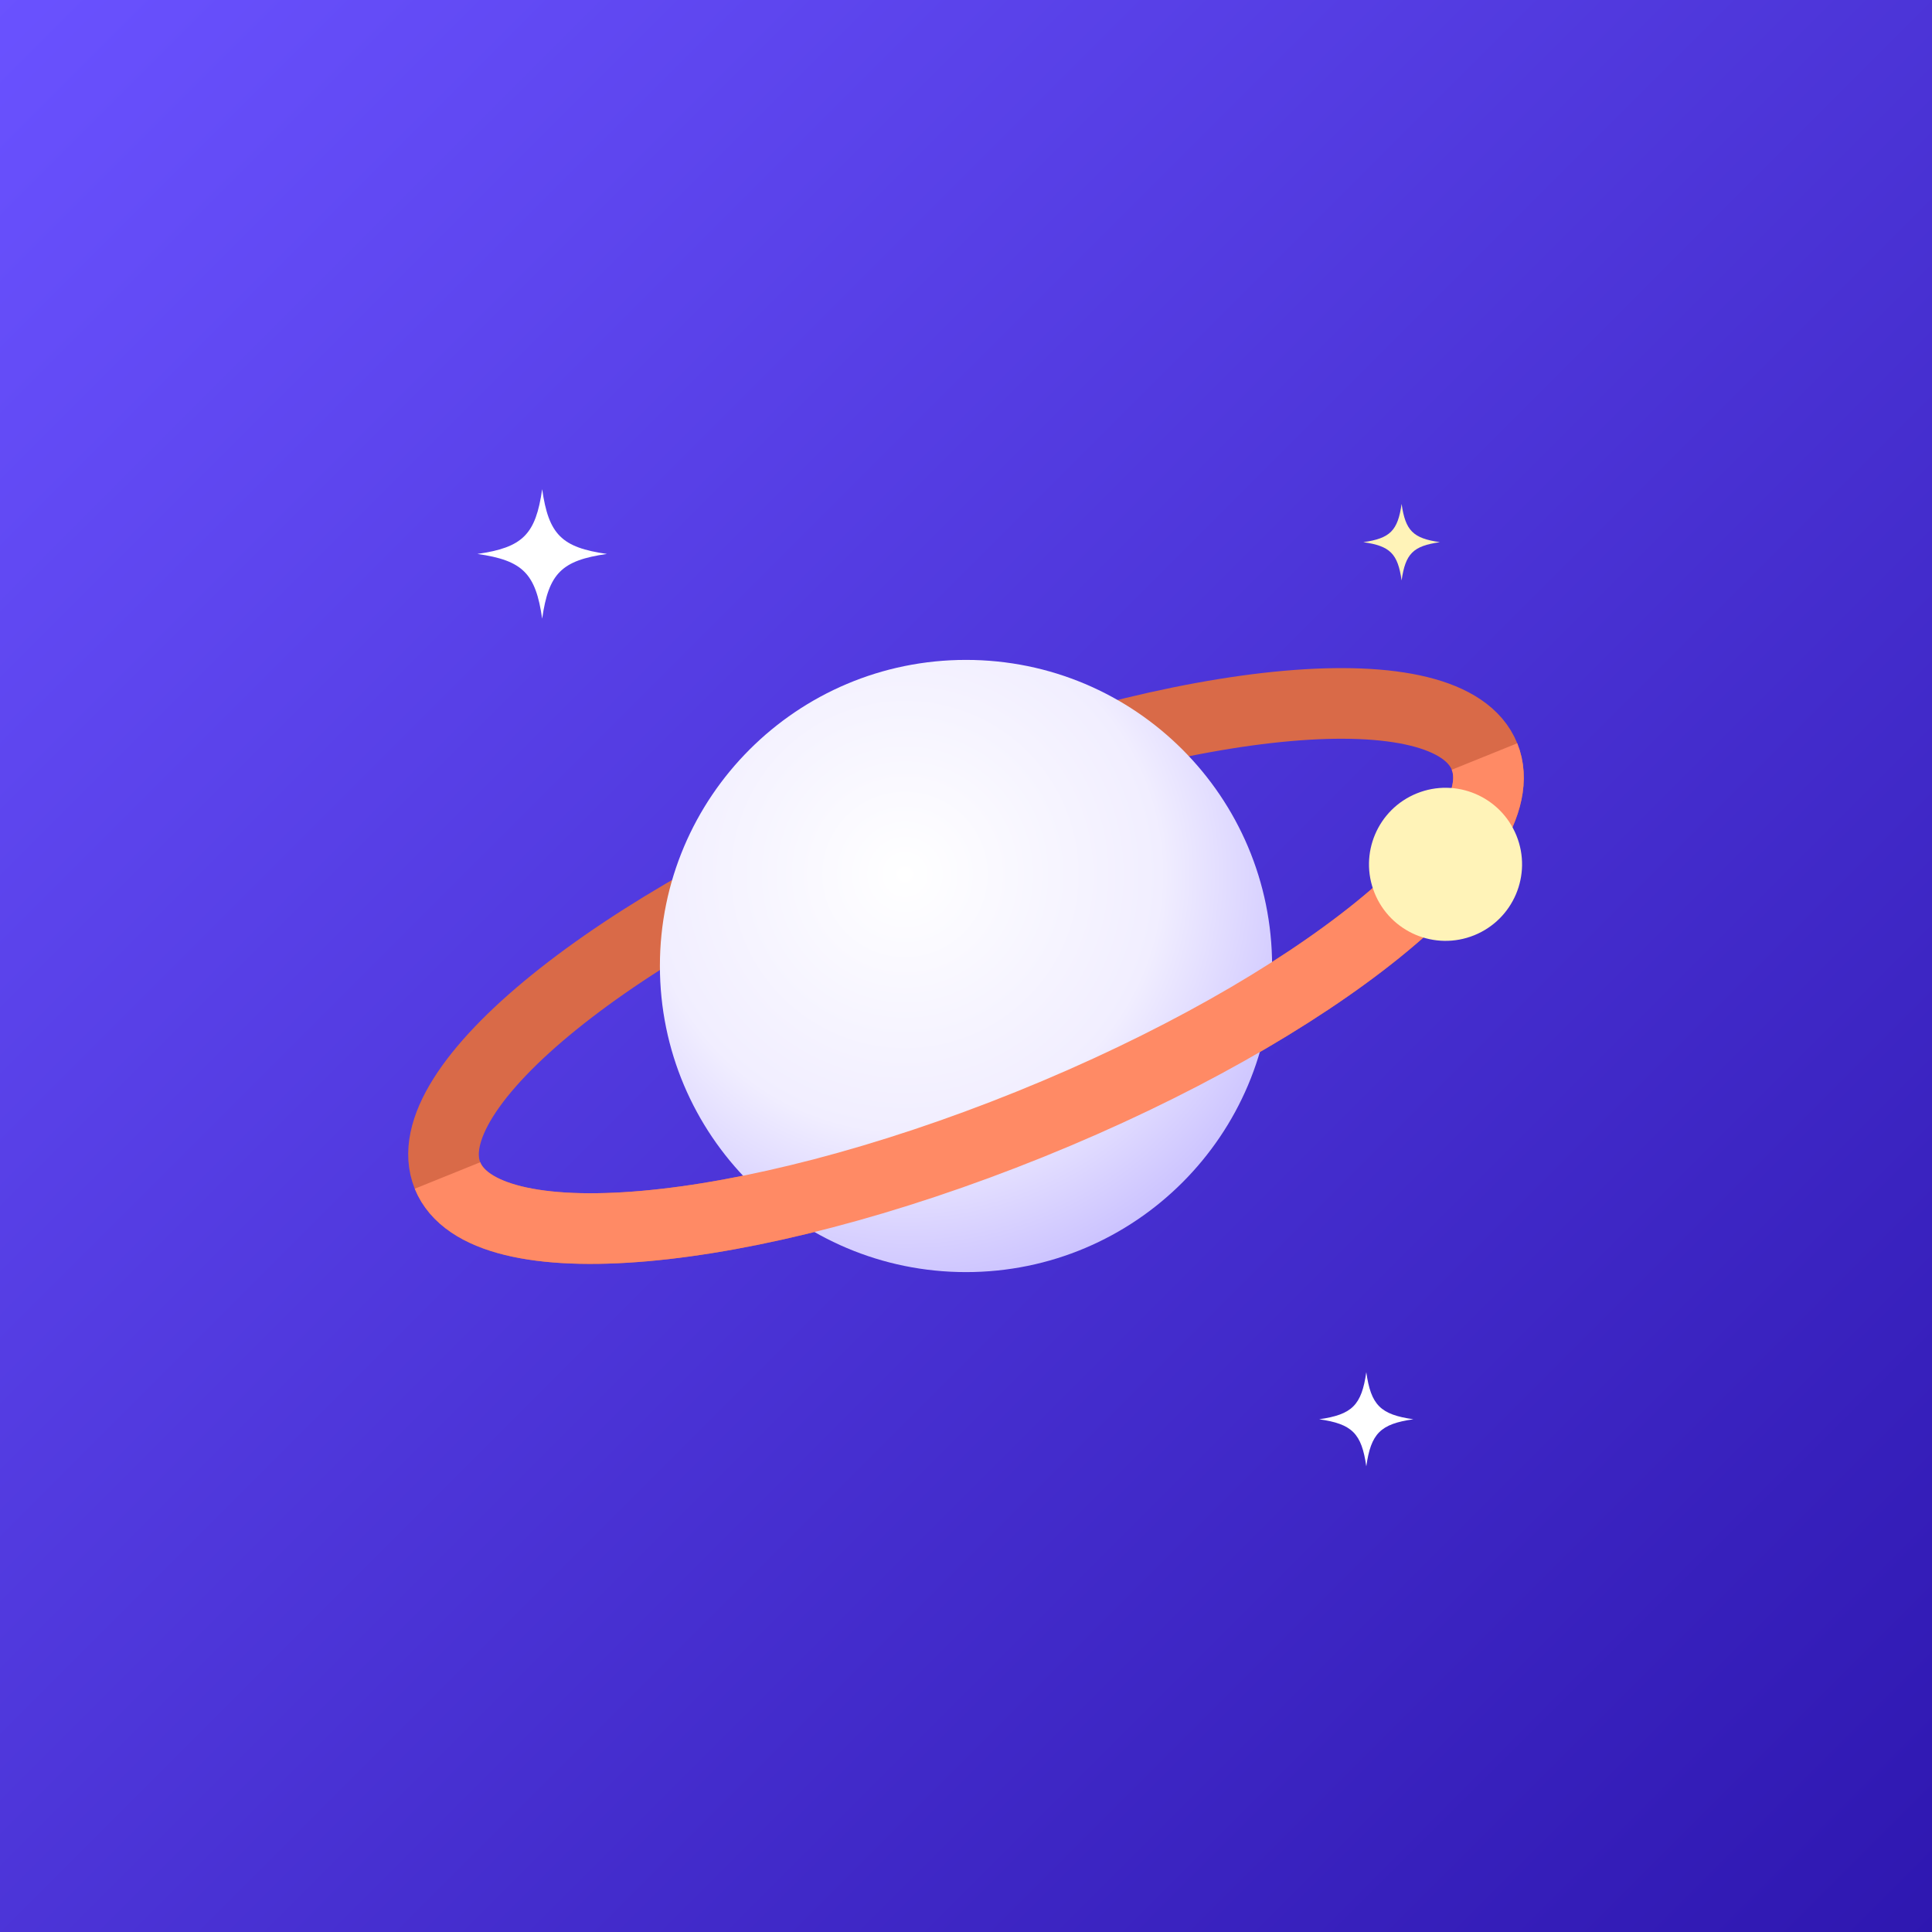
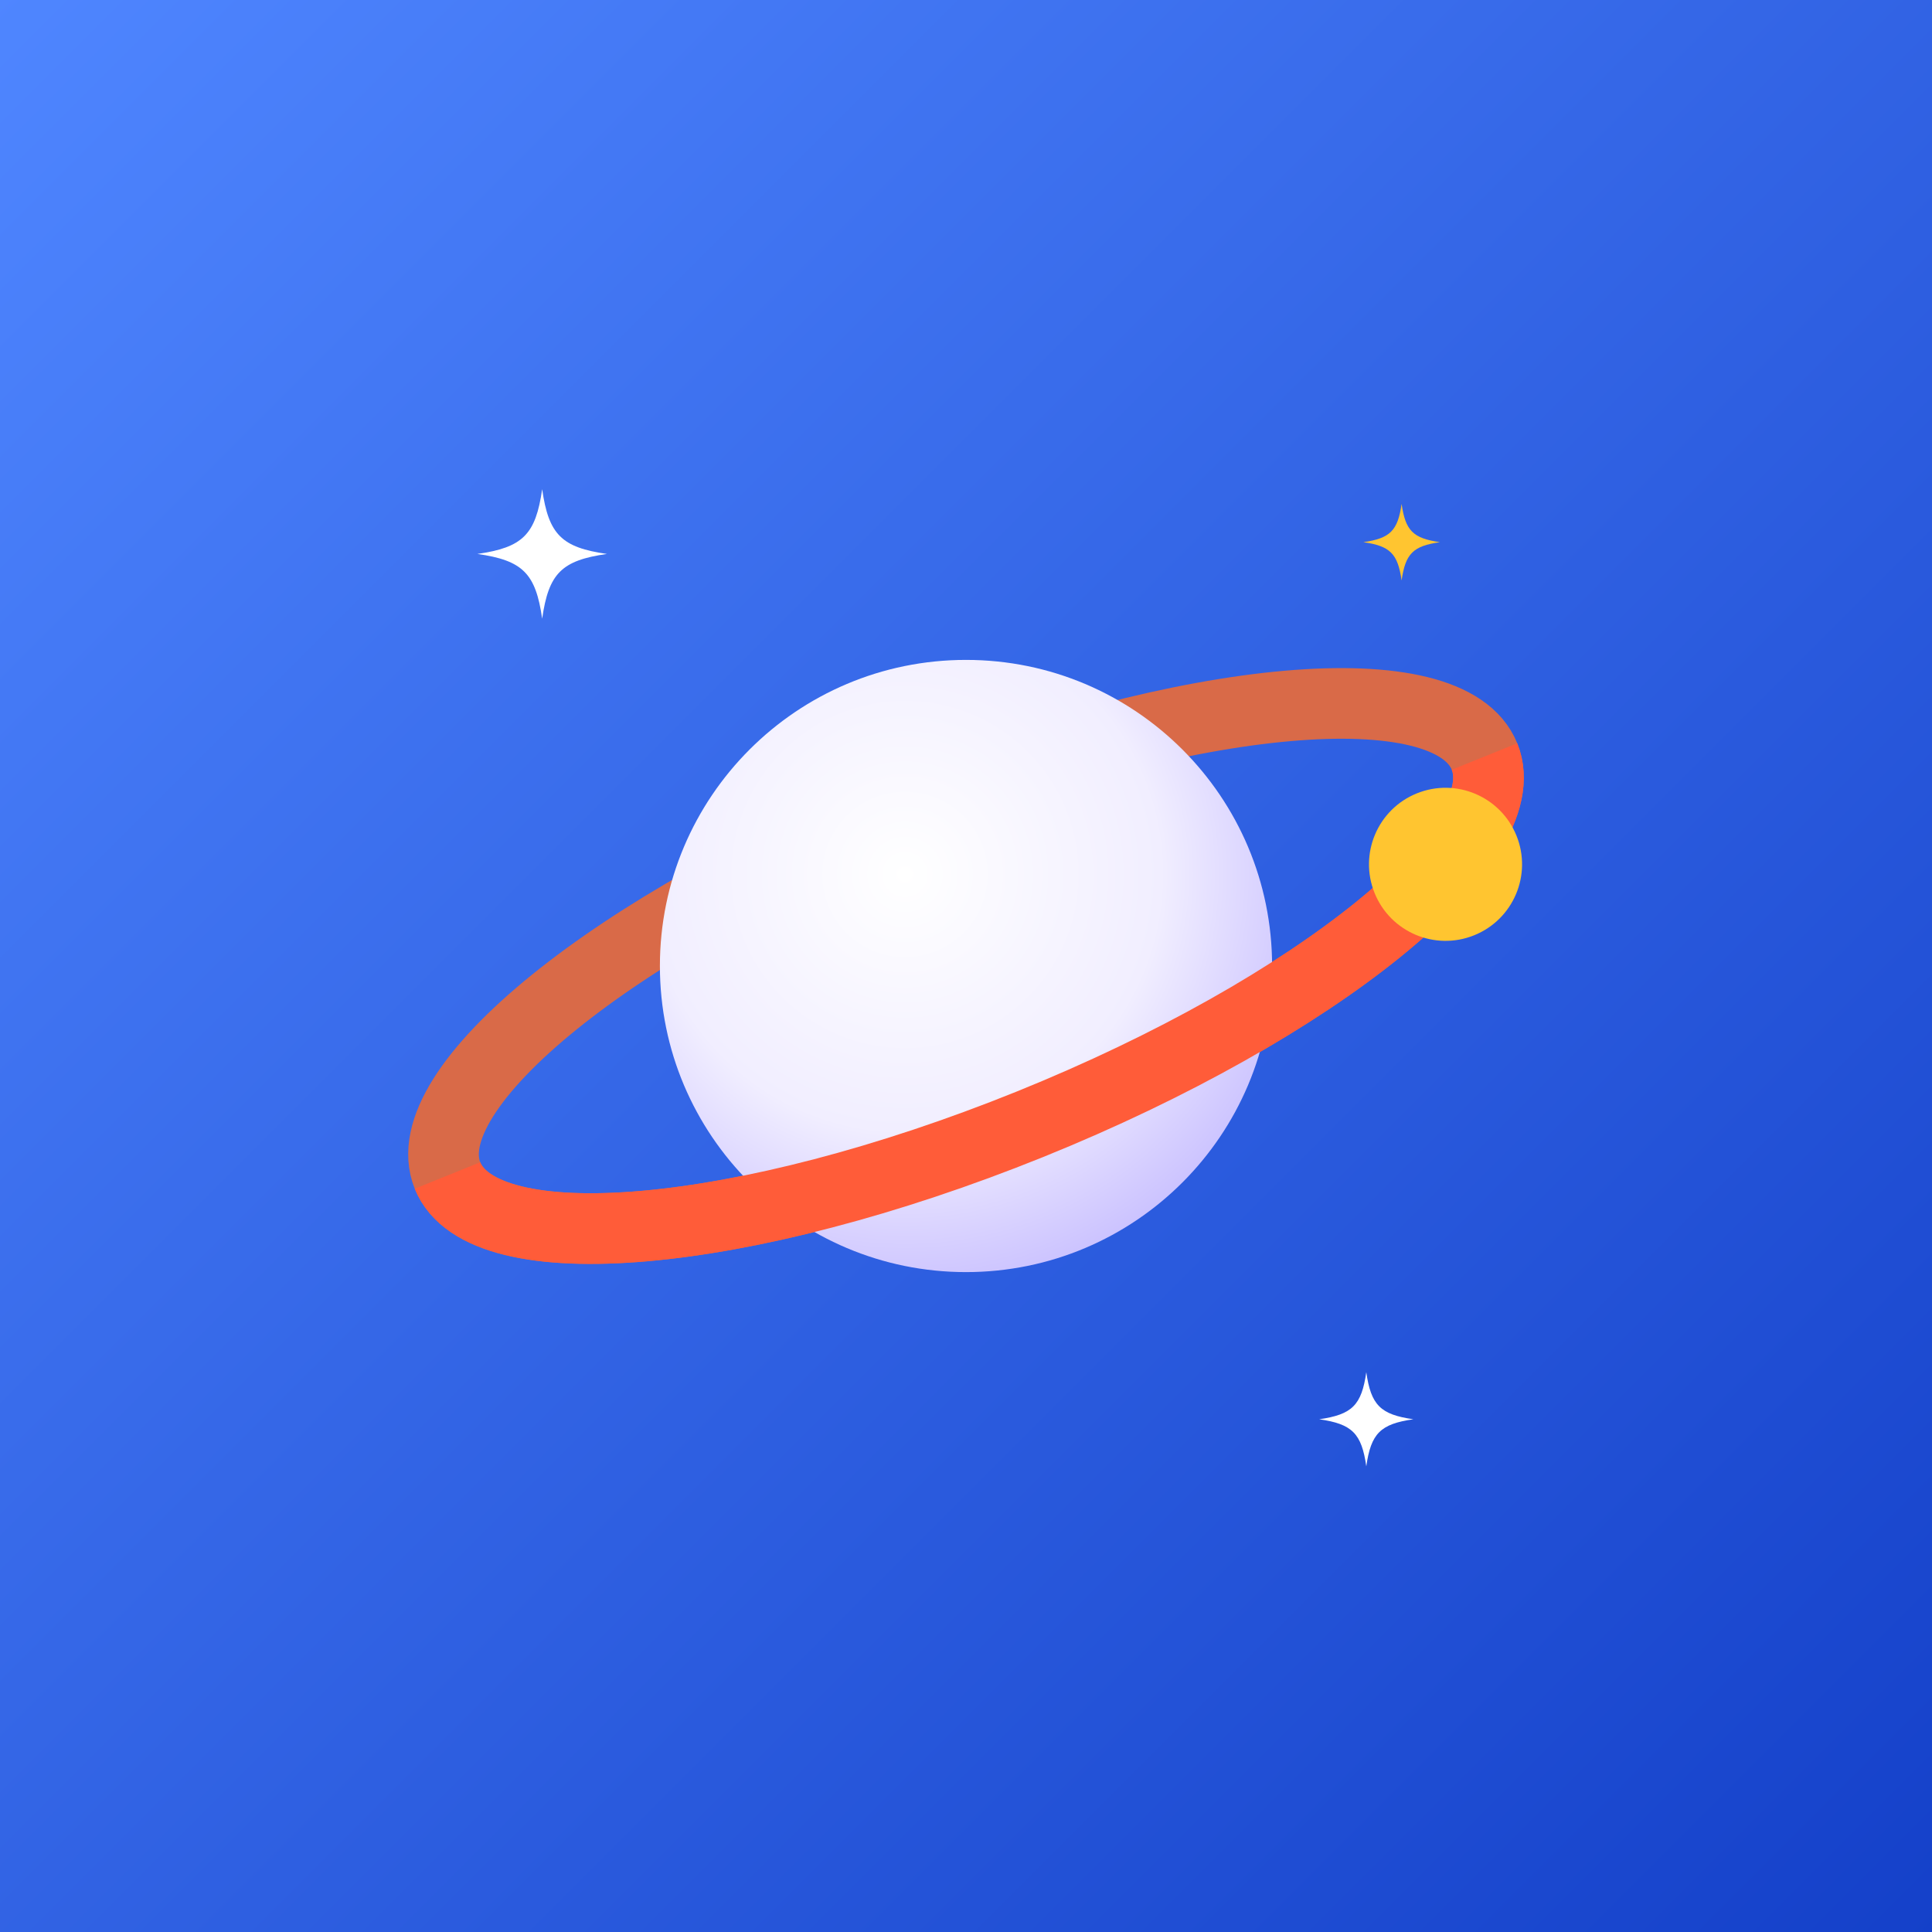
<svg xmlns="http://www.w3.org/2000/svg" viewBox="0 0 512 512">
  <defs>
    <linearGradient id="m-bg" x1="0" y1="0" x2="1" y2="1">
-       <stop offset="0" stop-color="#6A52FF" />
-       <stop offset="1" stop-color="#2E17B0" />
+       <stop offset="0" stop-color="#4F86FF" />
+       <stop offset="1" stop-color="#1440C9" />
    </linearGradient>
  </defs>
  <rect width="512" height="512" fill="url(#m-bg)" />
  <g transform="translate(256 256) scale(.78) translate(-256 -256)">
    <path transform="translate(112 116) scale(2.2)" d="M0-10C1-3 3-1 10 0C3 1 1 3 0 10C-1 3-3 1-10 0C-3-1-1-3 0-10z" fill="#FFFFFF" />
-     <path transform="translate(404 112) scale(1.3)" d="M0-10C1-3 3-1 10 0C3 1 1 3 0 10C-1 3-3 1-10 0C-3-1-1-3 0-10z" fill="#FFF3B8" />
+     <path transform="translate(404 112) scale(1.3)" d="M0-10C1-3 3-1 10 0C3 1 1 3 0 10C-1 3-3 1-10 0C-3-1-1-3 0-10z" fill="#FFC530" />
    <path transform="translate(392 410) scale(1.6)" d="M0-10C1-3 3-1 10 0C3 1 1 3 0 10C-1 3-3 1-10 0C-3-1-1-3 0-10z" fill="#FFFFFF" />
    <defs>
      <clipPath id="m-front">
        <rect x="0" y="256" width="512" height="256" />
      </clipPath>
      <radialGradient id="m-planet" cx="40%" cy="35%" r="70%">
        <stop offset="0" stop-color="#FFFFFF" />
        <stop offset=".6" stop-color="#F1EEFF" />
        <stop offset="1" stop-color="#C9C0FF" />
      </radialGradient>
    </defs>
    <g transform="rotate(-22 256 256)">
      <ellipse cx="256" cy="256" rx="190" ry="58" fill="none" stroke="#D96A48" stroke-width="24" />
    </g>
    <circle cx="256" cy="256" r="104" fill="url(#m-planet)" />
    <g transform="rotate(-22 256 256)">
-       <ellipse cx="256" cy="256" rx="190" ry="58" fill="none" stroke="#FF8A65" stroke-width="24" clip-path="url(#m-front)" />
-       <circle cx="420" cy="285" r="26" fill="#FFF3B8" />
+       <ellipse cx="256" cy="256" rx="190" ry="58" fill="none" stroke="#FF5C39" stroke-width="24" clip-path="url(#m-front)" />
+       <circle cx="420" cy="285" r="26" fill="#FFC530" />
    </g>
  </g>
</svg>
